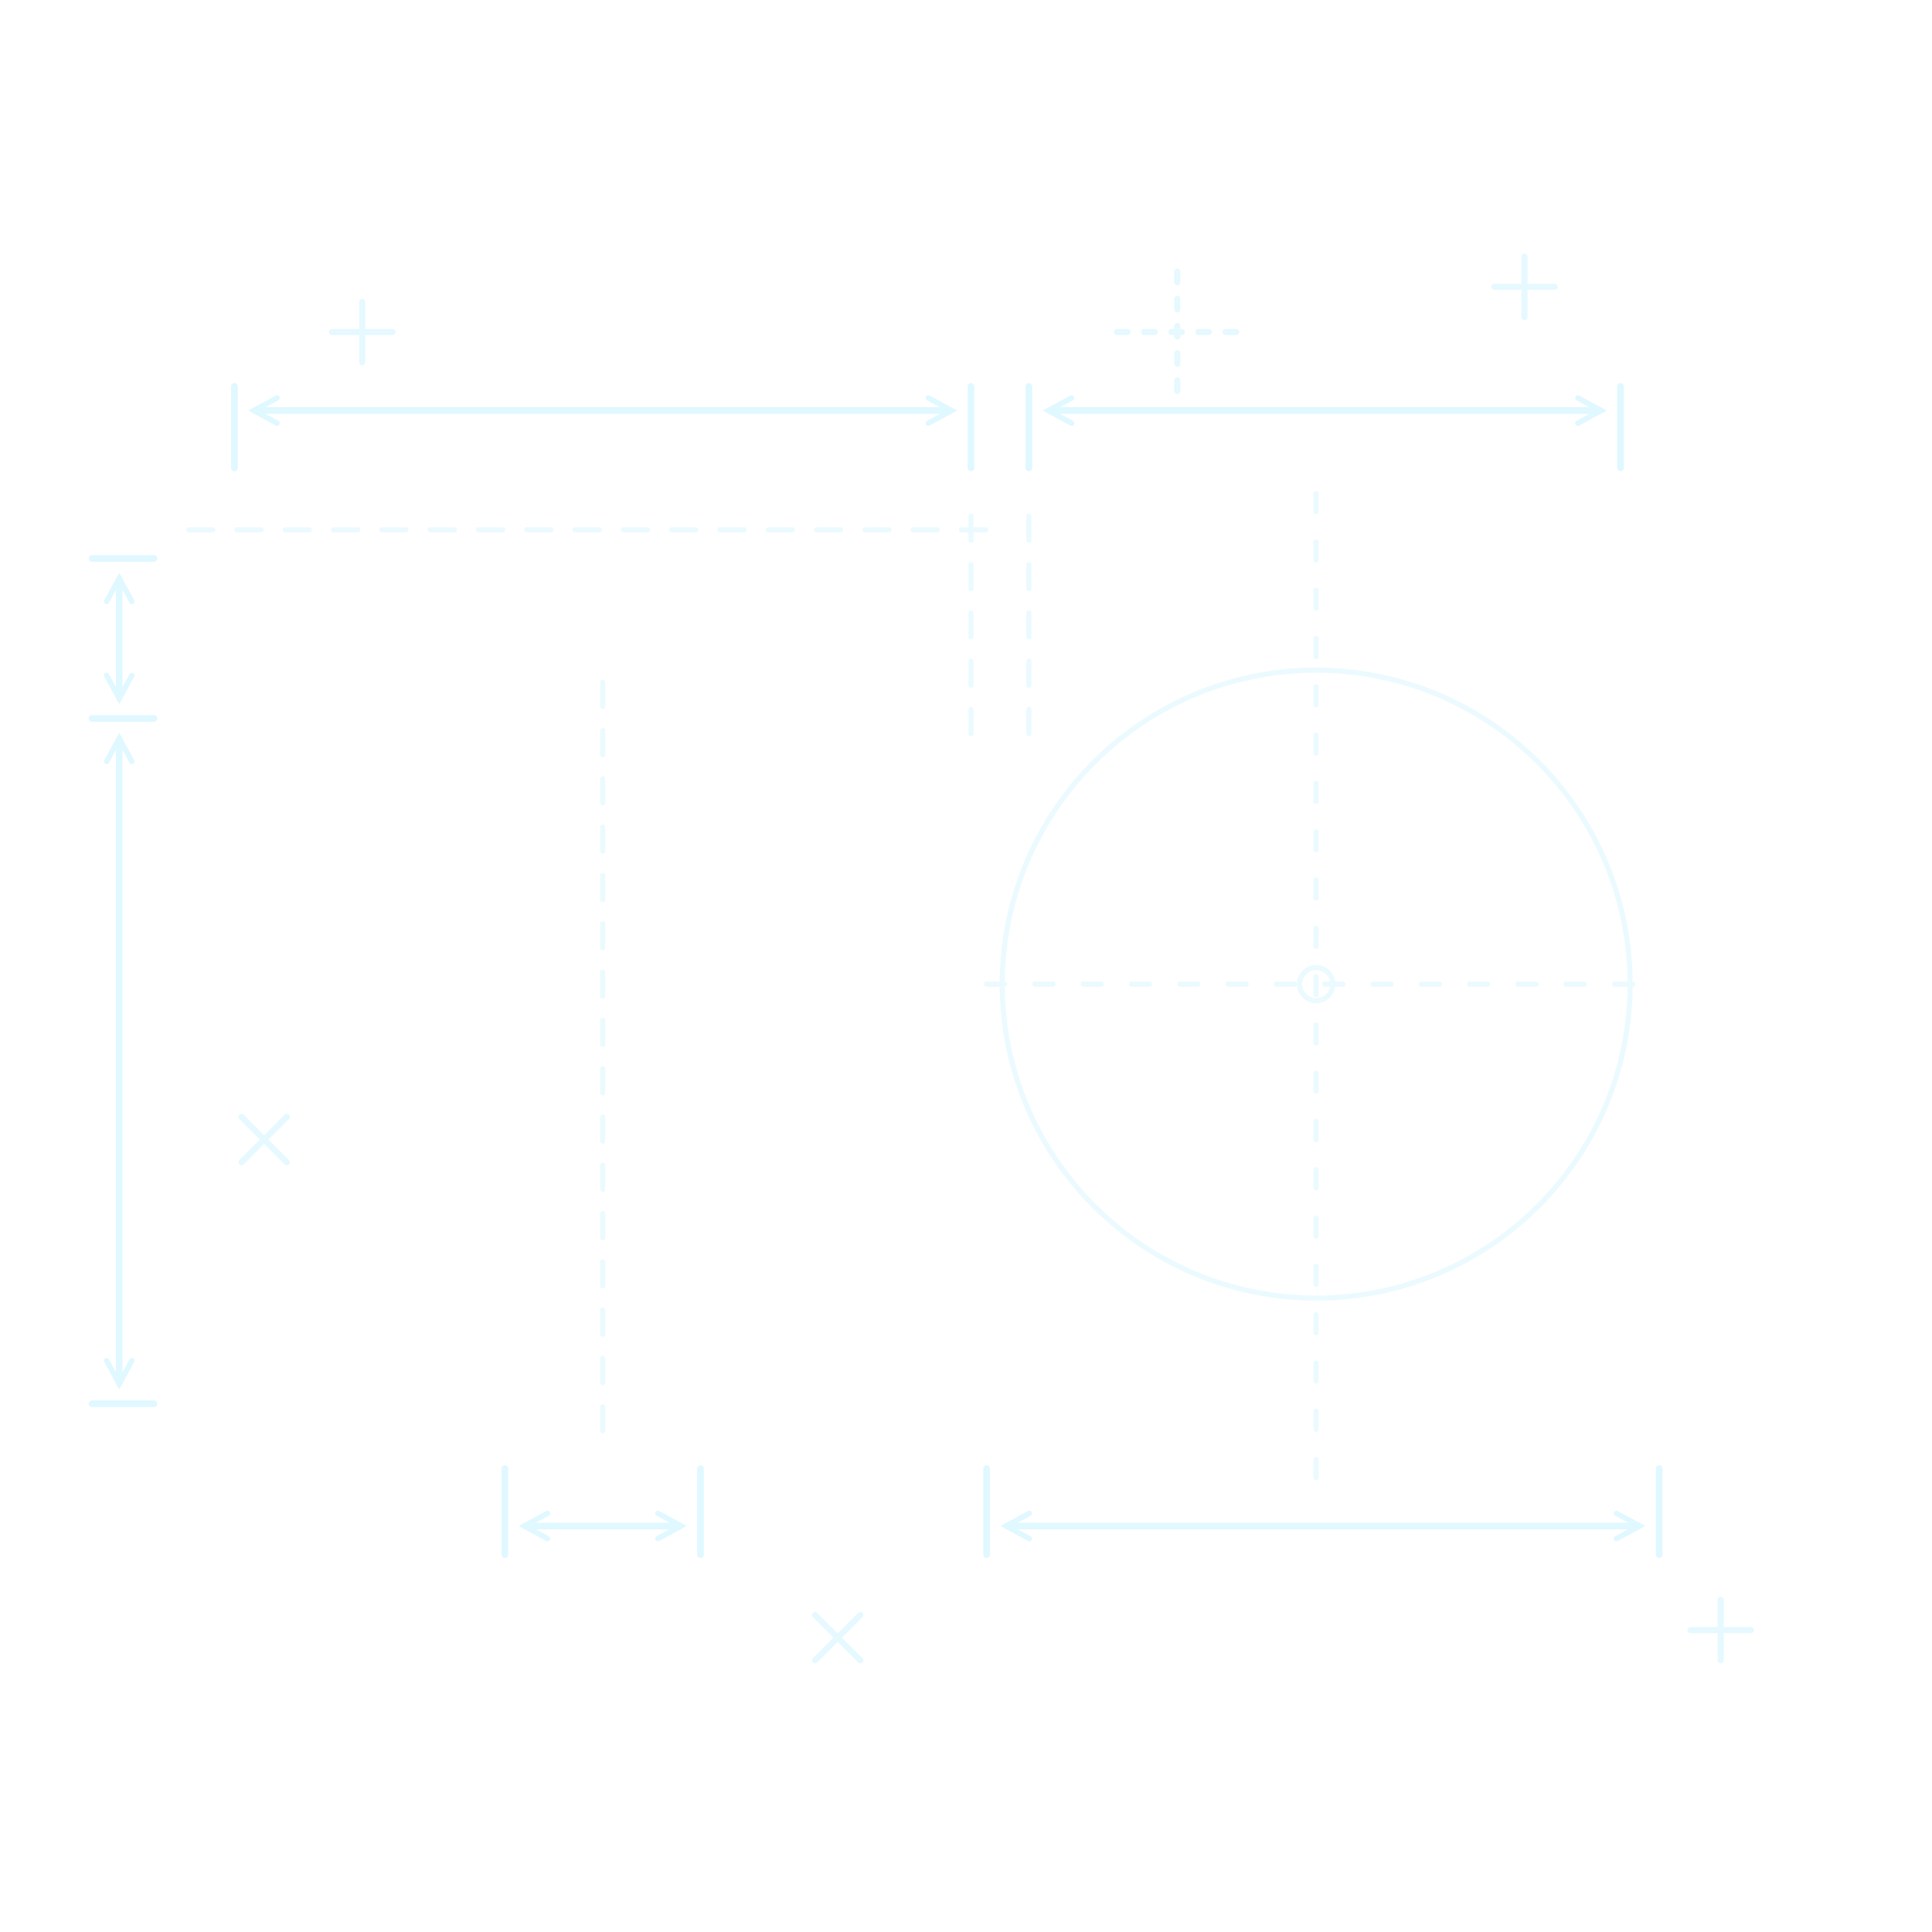
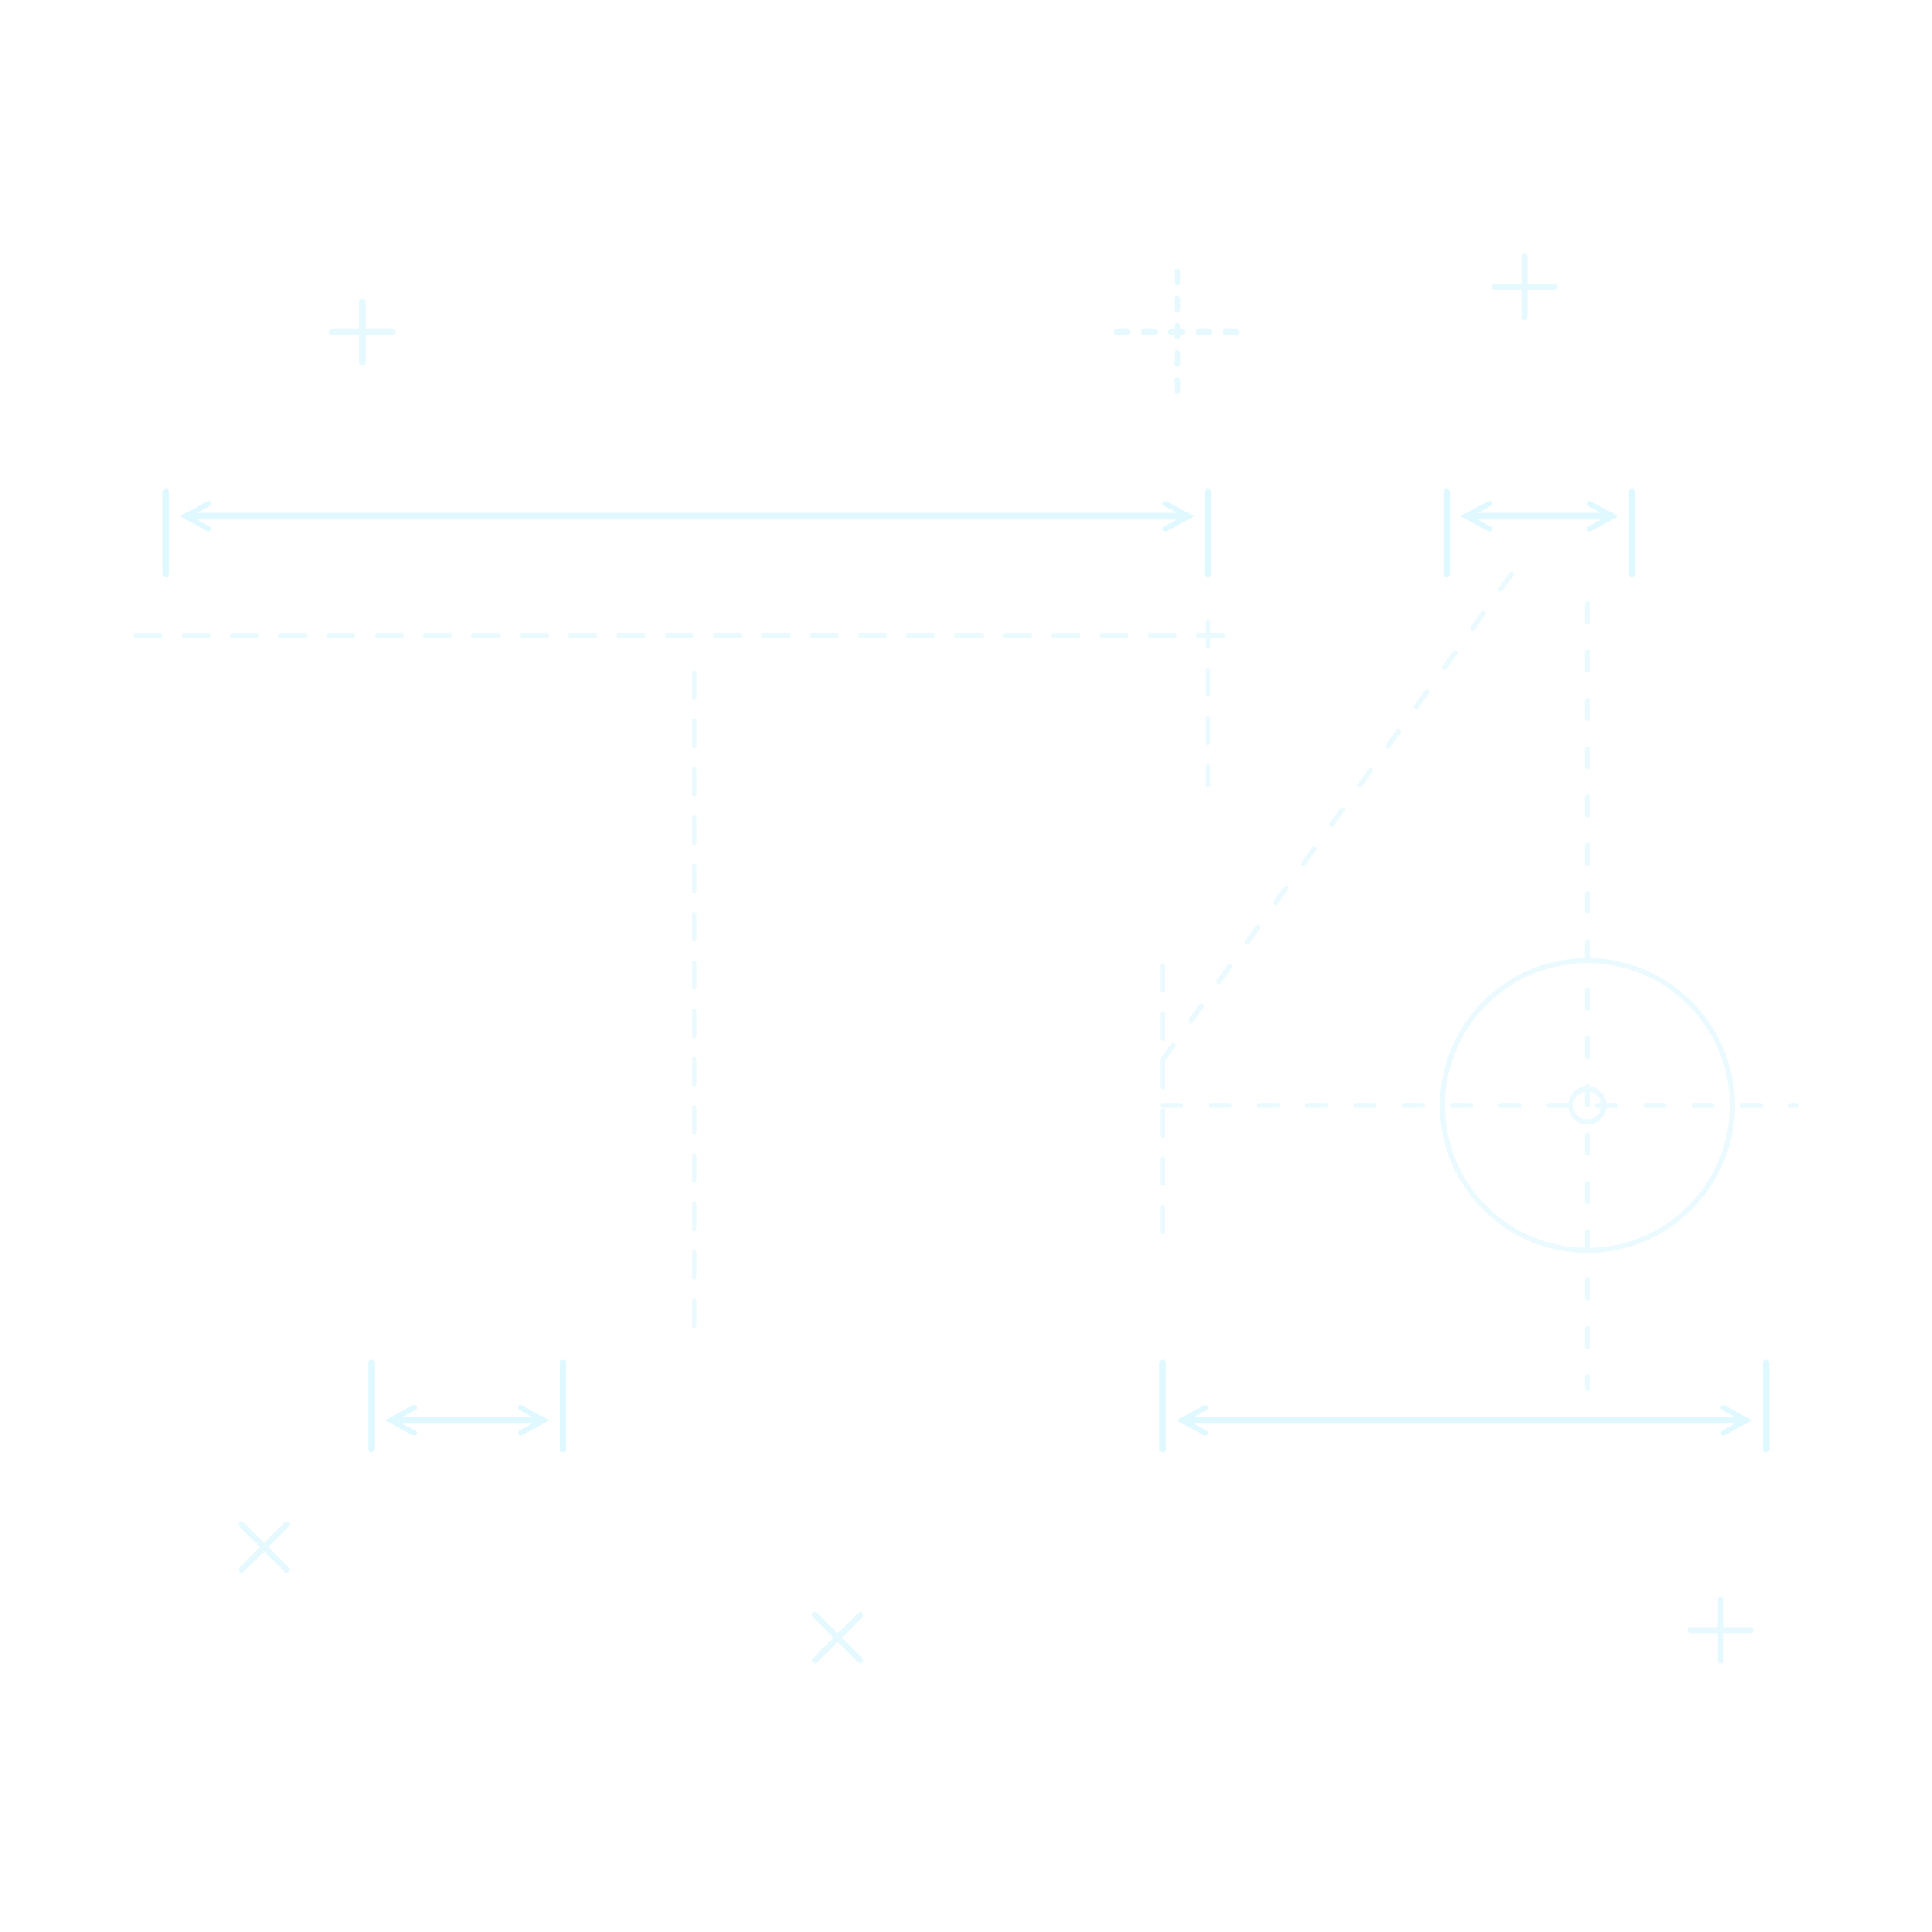
<svg xmlns="http://www.w3.org/2000/svg" width="128" height="128" viewBox="0 0 128 128" fill="none">
  <defs>
    <marker id="arrowStart" markerWidth="5" markerHeight="5" refX="1.2" refY="2.5" orient="auto" markerUnits="strokeWidth">
      <path d="M4.5 0.6L1 2.5L4.5 4.4" fill="none" stroke="#DDF7FF" stroke-width="0.8" stroke-linecap="round" />
    </marker>
    <marker id="arrowEnd" markerWidth="5" markerHeight="5" refX="3.8" refY="2.5" orient="auto" markerUnits="strokeWidth">
      <path d="M0.5 0.6L4 2.5L0.5 4.4" fill="none" stroke="#DDF7FF" stroke-width="0.8" stroke-linecap="round" />
    </marker>
  </defs>
  <g stroke="#DDF7FF" stroke-linecap="round" stroke-linejoin="round">
    <g opacity="0.9" stroke-width="0.44">
-       <path d="M15.531 31V25.6M64.331 31V25.6M68.165 31V25.6M107.365 31V25.6" />
-       <path d="M16.9 27.2H62.96" marker-start="url(#arrowStart)" marker-end="url(#arrowEnd)" />
-       <path d="M69.54 27.2H105.99" marker-start="url(#arrowStart)" marker-end="url(#arrowEnd)" />
-       <path d="M33.451 97.3V103M46.411 97.3V103M65.365 97.3V103M109.925 97.3V103" />
-       <path d="M34.82 101.1H45.04" marker-start="url(#arrowStart)" marker-end="url(#arrowEnd)" />
-       <path d="M66.74 101.1H108.55" marker-start="url(#arrowStart)" marker-end="url(#arrowEnd)" />
-       <path d="M10.2 37H6.1M10.2 47.6H6.1M10.2 93H6.1" />
-       <path d="M7.9 38.4V46.2" marker-start="url(#arrowStart)" marker-end="url(#arrowEnd)" />
-       <path d="M7.9 49V91.6" marker-start="url(#arrowStart)" marker-end="url(#arrowEnd)" />
+       <path d="M11 38V32.6M80.029 38V32.6M95.848 38V32.6M108.132 38V32.6" />
+       <path d="M12.37 34.2H78.66" marker-start="url(#arrowStart)" marker-end="url(#arrowEnd)" />
+       <path d="M97.22 34.2H106.76" marker-start="url(#arrowStart)" marker-end="url(#arrowEnd)" />
+       <path d="M24.602 90.3V96M37.305 90.3V96M77.033 90.3V96M117 90.3V96" />
+       <path d="M25.97 94.1H35.94" marker-start="url(#arrowStart)" marker-end="url(#arrowEnd)" />
+       <path d="M78.4 94.1H115.63" marker-start="url(#arrowStart)" marker-end="url(#arrowEnd)" />
    </g>
    <g opacity="0.58" stroke-width="0.34">
-       <path d="M12.5 35.1H66.8M39.931 94.8V44.5M64.331 34.2V49.9M68.165 34.2V49.9" stroke-dasharray="1.6 1.6" />
-       <path d="M65.365 65.2H109.925M87.2 32.7V98.2" stroke-dasharray="1.2 2" />
-       <circle cx="87.2" cy="65.2" r="20.8" />
-       <circle cx="87.2" cy="65.2" r="1.1" />
+       <path d="M9 42.1H82M45.994 87.8V44.028M77.033 64V82M80.029 41.2V52" stroke-dasharray="1.6 1.6" />
+       <path d="M77.033 73.24H119M105.166 40V92M77.033 70.213L100.6 37.4" stroke-dasharray="1.2 2" />
+       <circle cx="105.166" cy="73.24" r="9.6" />
+       <circle cx="105.166" cy="73.24" r="1.1" />
    </g>
    <g opacity="0.76" stroke-width="0.4">
      <path d="M24 20V24M22 22H26M101 17V21M99 19H103M114 106V110M112 108H116" />
-       <path d="M54 107L57 110M57 107L54 110M16 74L19 77M19 74L16 77" />
+       <path d="M54 107L57 110M57 107L54 110M16 101L19 104M19 101L16 104" />
      <path d="M74 22H82M78 18V26" stroke-dasharray="0.7 1.1" />
    </g>
  </g>
</svg>
